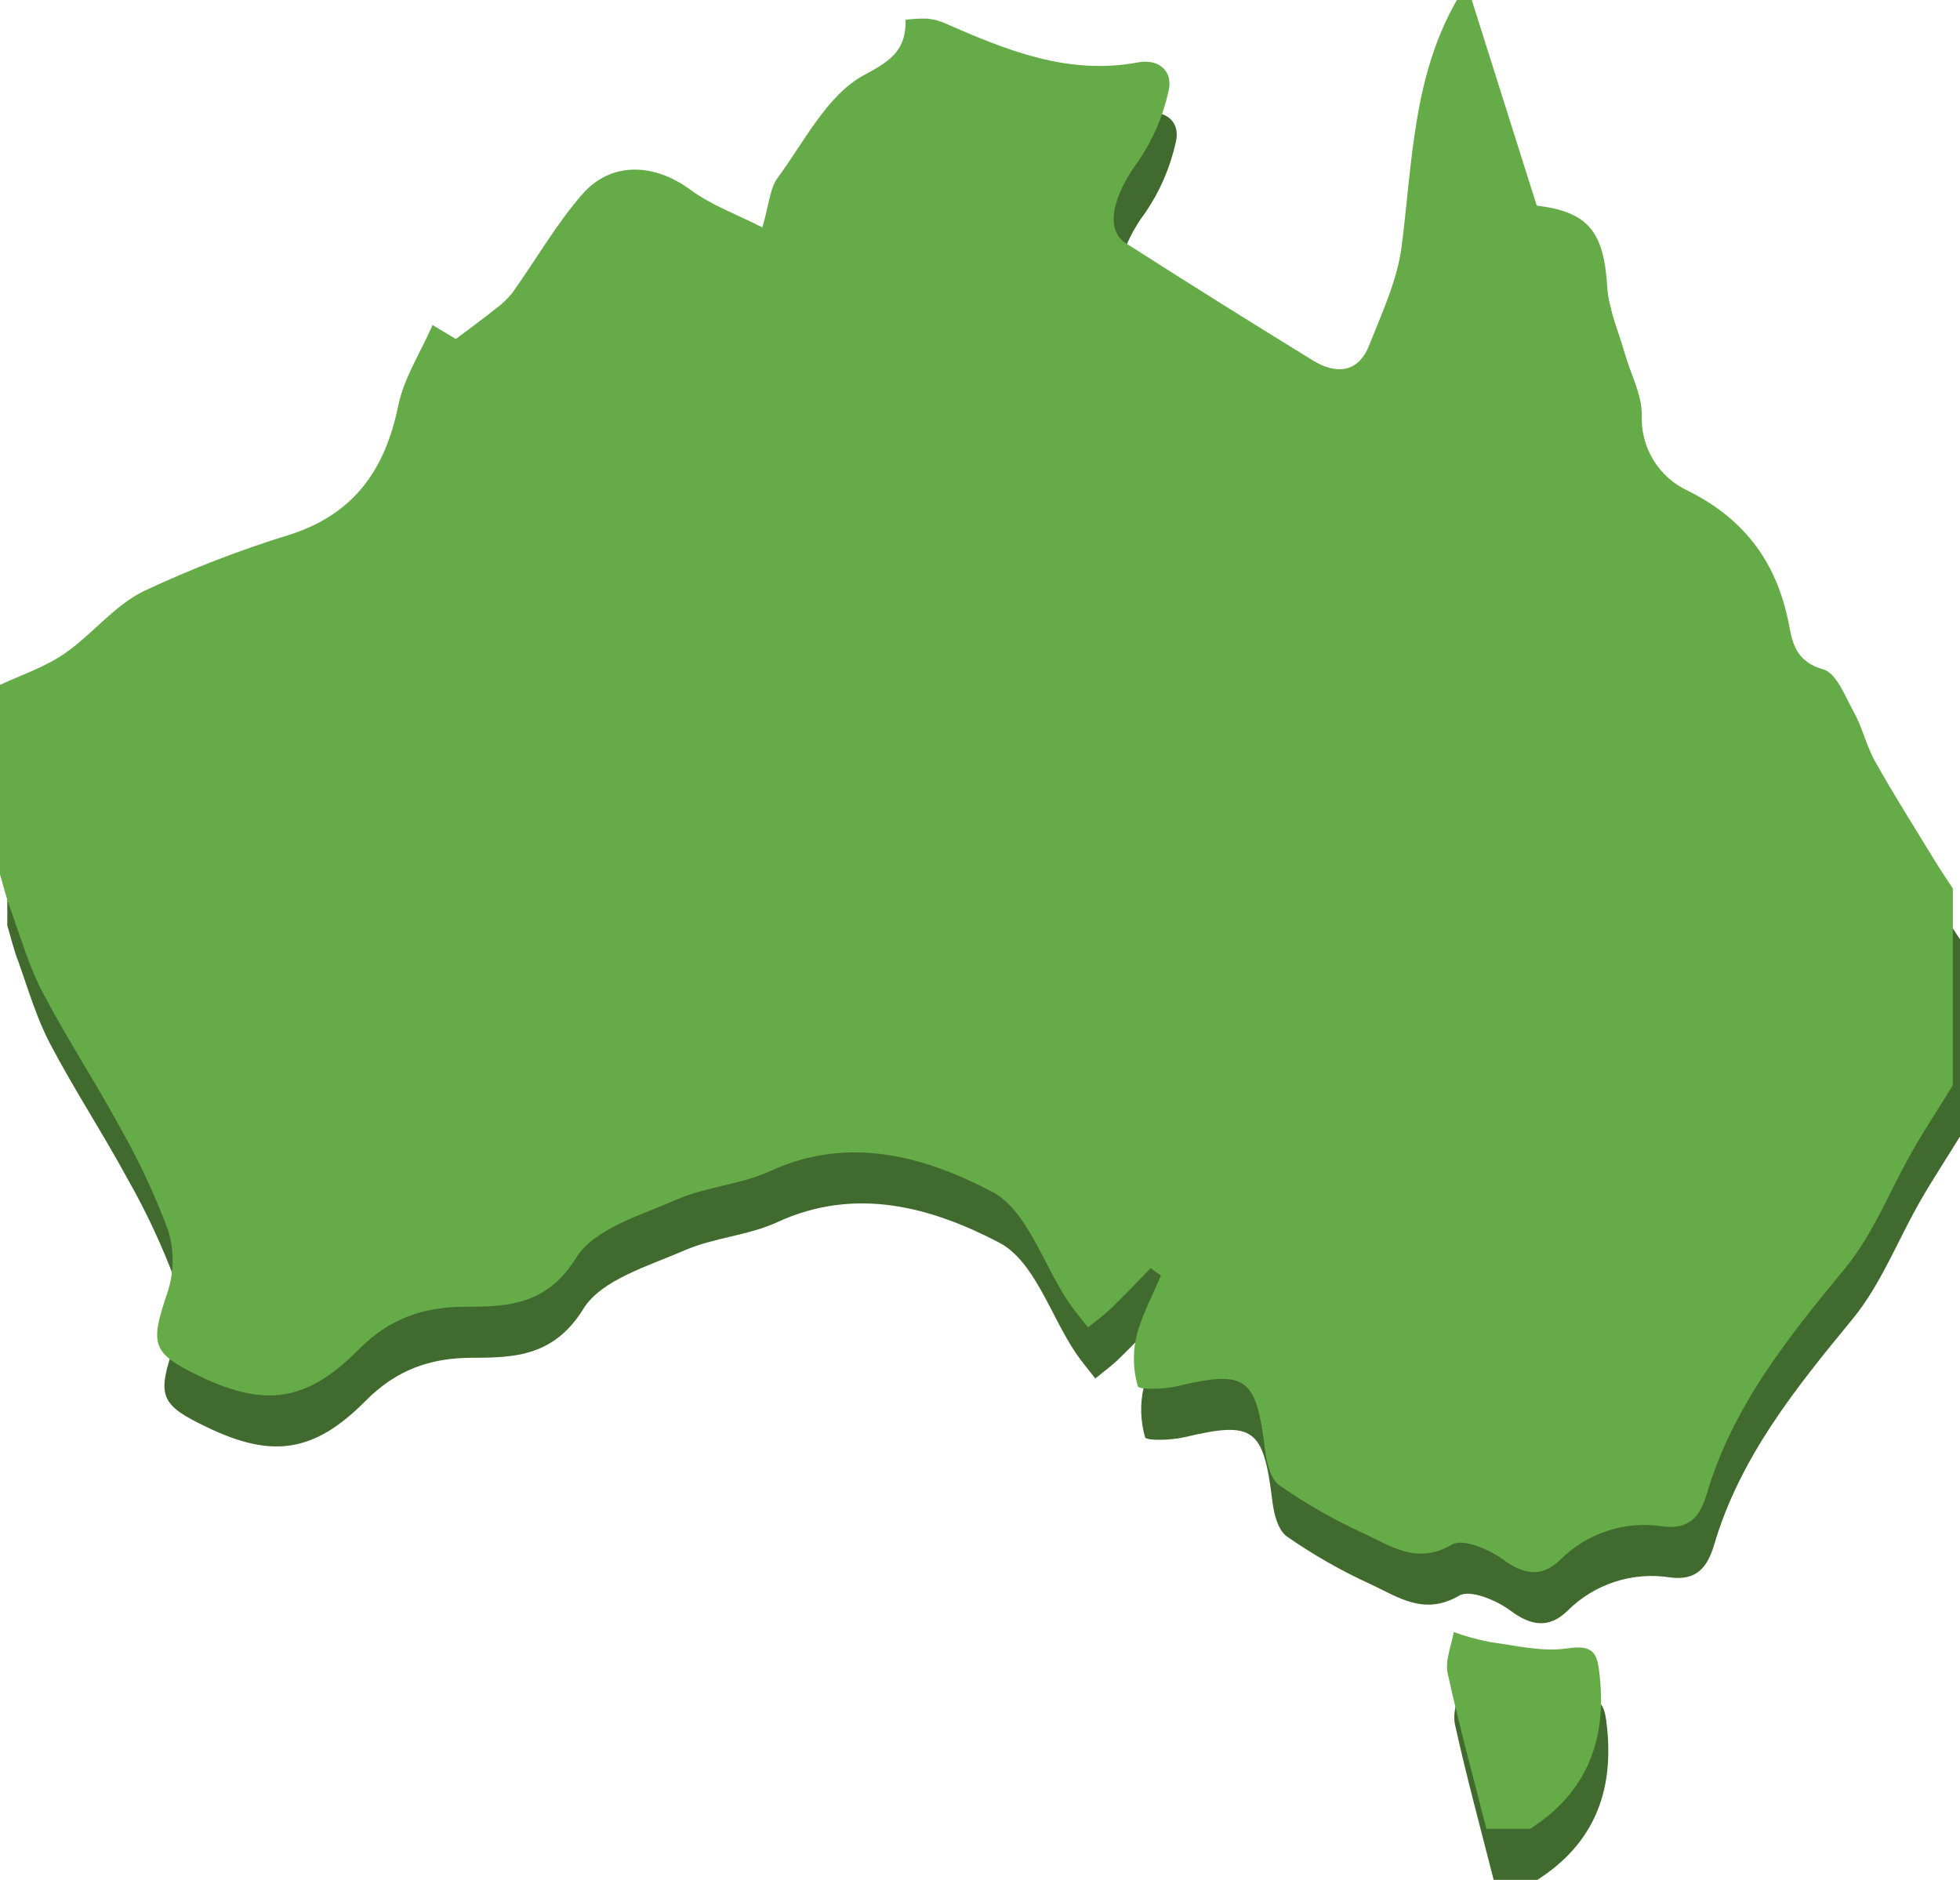
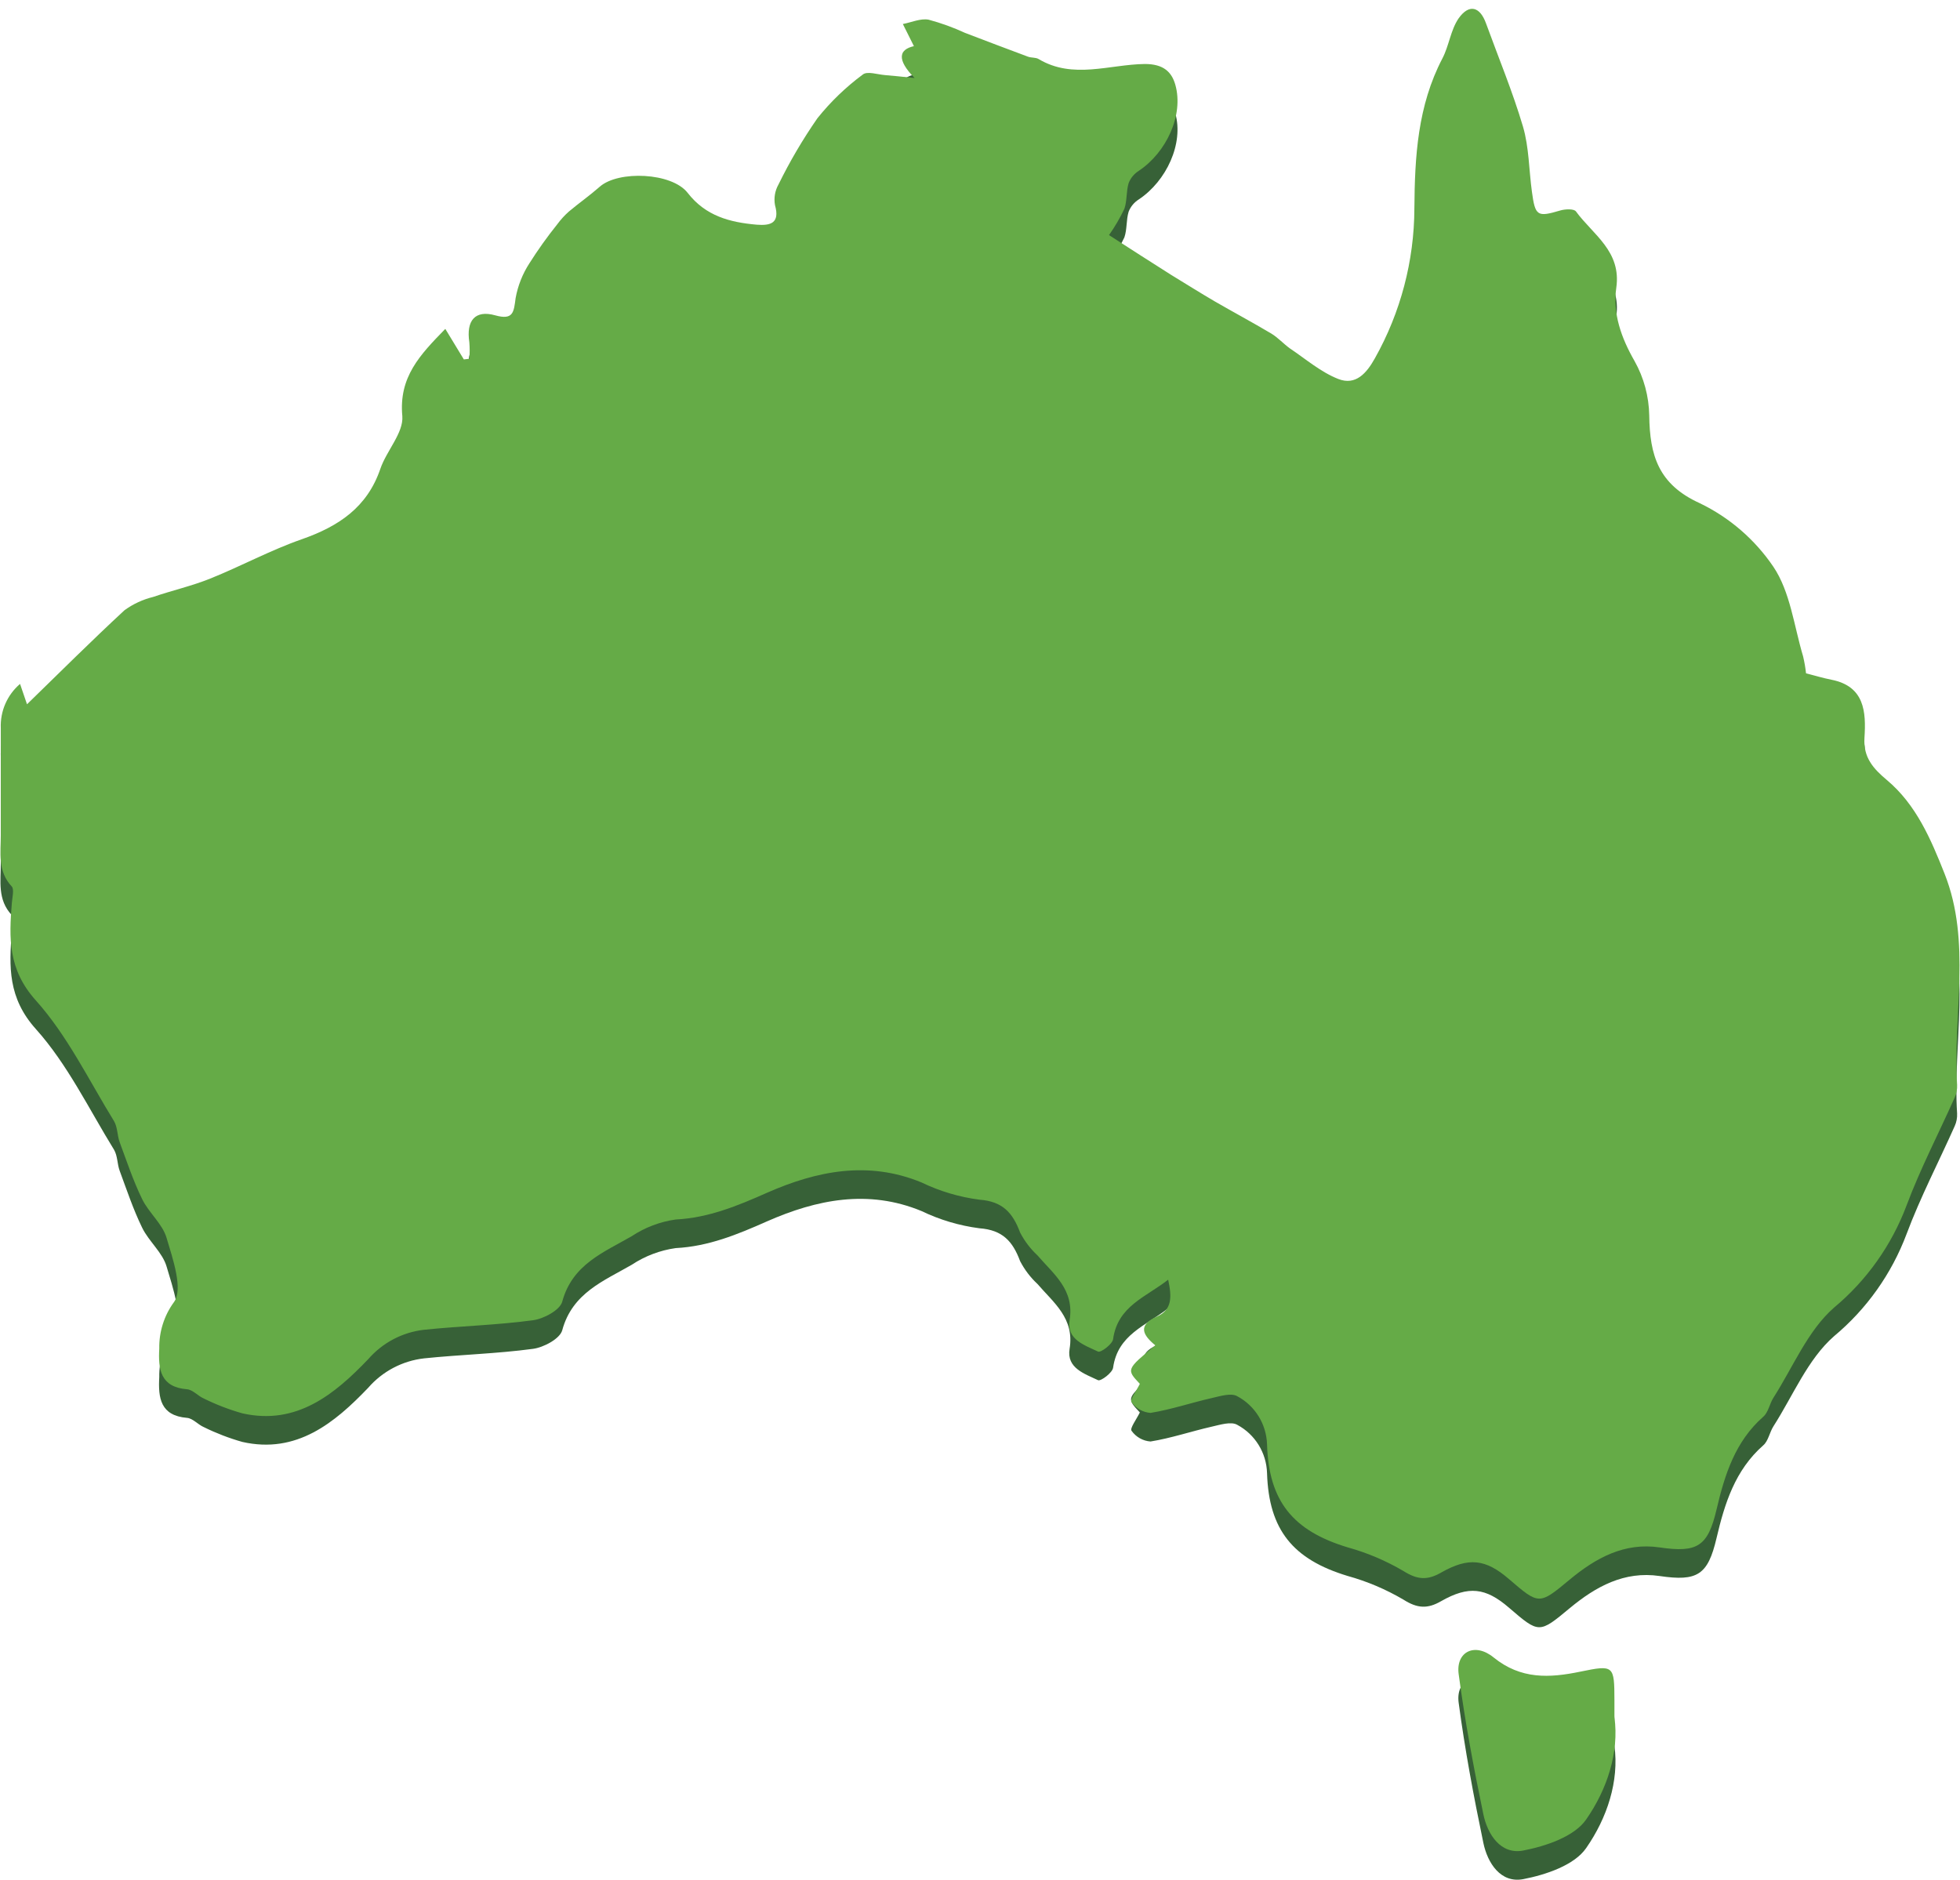
- <svg xmlns="http://www.w3.org/2000/svg" id="Calque_1" data-name="Calque 1" viewBox="0 0 269 258">
-   <defs>
-     <style>.cls-1{fill:#416b2e;}.cls-2{fill:#65ab47;}</style>
+ <svg xmlns="http://www.w3.org/2000/svg" width="269" height="258" viewBox="0 0 71.173 68.263" version="1.1" id="svg8">
+   <defs id="defs2">
+     <style id="style4518">.cls-1{fill:#65ab47;}</style>
  </defs>
-   <path class="cls-1" d="M165,416.89v-26c3-1.4,6.16-2.44,8.82-4.27,3.79-2.61,6.8-6.55,10.83-8.56A153.36,153.36,0,0,1,205,370.2c8.68-2.87,12.88-8.94,14.65-17.61.78-3.8,3.06-7.3,4.72-11.09l3.19,1.92c2.33-1.77,3.92-2.91,5.44-4.13a12.25,12.25,0,0,0,2.35-2.25c3.21-4.51,6-9.41,9.61-13.53,4-4.55,9.93-4.17,14.82-.56,2.86,2.11,6.35,3.37,9.85,5.15.93-3.13,1-5.35,2.14-6.85,3.66-5,6.81-11.38,11.84-14.07,3.88-2.06,5.74-3.52,5.68-7.58a20.68,20.68,0,0,1,2.83-.16,7.59,7.59,0,0,1,2.4.57c8.51,3.73,17,7.26,26.69,5.44,2.81-.53,4.87,1.2,4.15,4a27.48,27.48,0,0,1-4.14,9.58c-3.43,4.6-4.65,9.36-1.72,11.23q12.76,8.16,25.67,16.09c3.14,1.92,6.21,1.81,7.74-2.07,1.75-4.42,3.85-8.9,4.45-13.52,1.49-11.57,1.54-23.39,7.62-33.91h2c2.95,9.34,5.91,18.69,8.93,28.26,7.05.86,9.22,3.53,9.68,11.21.19,3,1.52,6,2.38,9s2.36,5.68,2.36,8.52a10.92,10.92,0,0,0,6.39,10.44c8,4,12.34,10.18,13.89,18.78.46,2.52,1.24,4.75,4.62,5.7,1.82.51,3,3.7,4.2,5.86s1.74,4.75,3,6.92c2.57,4.58,5.39,9,8.13,13.51.78,1.29,1.64,2.52,2.46,3.78v27c-1.83,3-3.74,5.87-5.47,8.89-3.11,5.41-5.4,11.47-9.3,16.21-7.82,9.5-15.45,18.95-19,31-.94,3.14-2.45,4.92-6,4.46A16.33,16.33,0,0,0,379.1,511c-2.54,2.44-5,2.05-7.86-.1-1.91-1.41-5.54-2.91-7-2-4.81,2.8-8.39.15-12.15-1.59a73.81,73.81,0,0,1-11.47-6.54c-1.23-.86-1.8-3.16-2-4.89-1.22-10-2.55-11-12.09-8.73-1.78.42-5.23.51-5.37,0a13.55,13.55,0,0,1-.2-6.81c.72-2.89,2.21-5.6,3.37-8.39l-1.41-1c-1.75,1.78-3.46,3.6-5.26,5.34-1,1-2.22,1.87-3.33,2.8-.93-1.21-1.93-2.37-2.77-3.63-3.41-5.13-5.62-12.47-10.38-15-9.21-4.82-19.68-7.83-30.5-2.83-4,1.84-8.69,2.11-12.73,3.87-4.94,2.15-11.37,4-13.87,8-4,6.5-9.39,6.74-15.23,6.74s-10.48,1.68-14.67,5.91c-7.08,7.15-12.84,7.88-21.65,3.68-6.72-3.21-7-4.34-4.55-11.53a14.07,14.07,0,0,0,.14-8.42,96.36,96.36,0,0,0-6.66-14.28c-3.37-6.22-7.28-12.16-10.57-18.43-1.86-3.52-3-7.45-4.34-11.22C165.91,420.33,165.5,418.59,165,416.89Z" transform="translate(-164 -289.89)" />
-   <path class="cls-1" d="M369,547.89c-1.81-7.12-3.75-14.2-5.32-21.37-.37-1.73.52-3.75.84-5.63a35.06,35.06,0,0,0,4.93,1.36c3.57.48,7.26,1.4,10.71.87,3.78-.57,4.09.91,4.4,3.87.94,8.92-1.89,16-9.56,20.9Z" transform="translate(-164 -289.89)" />
-   <path class="cls-2" d="M164,409.89v-26c3-1.4,6.16-2.44,8.82-4.27,3.79-2.61,6.8-6.55,10.83-8.56A153.36,153.36,0,0,1,204,363.2c8.68-2.87,12.88-8.94,14.65-17.61.78-3.8,3.06-7.3,4.72-11.09l3.19,1.92c2.33-1.77,3.92-2.91,5.44-4.13a12.25,12.25,0,0,0,2.35-2.25c3.21-4.51,6-9.41,9.61-13.53,4-4.55,9.93-4.17,14.82-.56,2.86,2.11,6.35,3.37,9.85,5.15.93-3.13,1-5.35,2.14-6.85,3.66-5,6.81-11.38,11.84-14.07,3.88-2.06,5.74-3.52,5.68-7.58a20.68,20.68,0,0,1,2.83-.16,7.59,7.59,0,0,1,2.4.57c8.51,3.73,17,7.26,26.69,5.44,2.81-.53,4.87,1.2,4.15,4a27.48,27.48,0,0,1-4.14,9.58c-3.43,4.6-4.65,9.36-1.72,11.23q12.76,8.16,25.67,16.09c3.14,1.92,6.21,1.81,7.74-2.07,1.75-4.42,3.85-8.9,4.45-13.52,1.49-11.57,1.54-23.39,7.62-33.91h2c2.95,9.34,5.91,18.69,8.93,28.26,7.05.86,9.22,3.53,9.68,11.21.19,3,1.52,6,2.38,9s2.36,5.68,2.36,8.52a10.92,10.92,0,0,0,6.39,10.44c8,4,12.34,10.18,13.89,18.78.46,2.52,1.24,4.75,4.62,5.7,1.82.51,3,3.7,4.2,5.86s1.74,4.75,3,6.92c2.57,4.58,5.39,9,8.13,13.51.78,1.29,1.64,2.52,2.46,3.78v27c-1.83,3-3.74,5.87-5.47,8.89-3.11,5.41-5.4,11.47-9.3,16.21-7.82,9.5-15.45,18.95-19,31-.94,3.14-2.45,4.92-6,4.46A16.33,16.33,0,0,0,378.1,504c-2.54,2.44-5,2-7.86-.1-1.91-1.41-5.54-2.91-7-2-4.81,2.8-8.39.15-12.15-1.59a73.81,73.81,0,0,1-11.47-6.54c-1.23-.86-1.8-3.16-2-4.89-1.22-10-2.55-11-12.09-8.73-1.78.42-5.23.51-5.37,0a13.55,13.55,0,0,1-.2-6.81c.72-2.89,2.21-5.6,3.37-8.39l-1.41-1c-1.75,1.78-3.46,3.6-5.26,5.34-1,1-2.22,1.87-3.33,2.8-.93-1.21-1.93-2.37-2.77-3.63-3.41-5.13-5.62-12.47-10.38-15-9.21-4.82-19.68-7.83-30.5-2.83-4,1.84-8.69,2.11-12.73,3.87-4.94,2.15-11.37,4-13.87,8-4,6.5-9.39,6.74-15.23,6.74s-10.48,1.68-14.67,5.91c-7.08,7.15-12.84,7.88-21.65,3.68-6.72-3.21-7-4.34-4.55-11.53a14.07,14.07,0,0,0,.14-8.42,96.36,96.36,0,0,0-6.66-14.28c-3.37-6.22-7.28-12.16-10.57-18.43-1.86-3.52-3-7.45-4.34-11.22C164.91,413.33,164.5,411.59,164,409.89Z" transform="translate(-164 -289.89)" />
-   <path class="cls-2" d="M368,540.89c-1.81-7.12-3.75-14.2-5.32-21.37-.37-1.73.52-3.75.84-5.63a35.06,35.06,0,0,0,4.93,1.36c3.57.48,7.26,1.4,10.71.87,3.78-.57,4.09.91,4.4,3.87.94,8.92-1.89,16-9.56,20.9Z" transform="translate(-164 -289.89)" />
+   <g id="layer1" transform="translate(0,-228.7375)">
+     <g id="g4536" transform="matrix(0.2667027,0,0,0.2729055,0.09935021,228.8139)">
+       <path id="path4524-4" d="m 154.82,187.661 c -1.845,-1.914 -1.845,-1.914 2.104,-5.123 -1.695,-1.364 -2.443,-2.669 0.219,-3.827 2.094,-0.903 2.044,-2.63 1.535,-4.907 -3.071,2.355 -6.86,3.494 -7.498,7.91 -0.09,0.667 -1.675,1.825 -2.044,1.659 -1.805,-0.844 -4.317,-1.6 -3.879,-4.171 0.688,-4.063 -2.164,-6.124 -4.377,-8.636 a 11.347,11.168 0 0 1 -2.363,-3.042 c -0.997,-2.61 -2.363,-4.141 -5.544,-4.367 a 25.924,25.515 0 0 1 -7.867,-2.287 c -7.279,-2.944 -14.308,-1.531 -21.038,1.364 -4.048,1.757 -7.977,3.337 -12.443,3.562 a 14.577,14.347 0 0 0 -5.982,2.218 c -3.799,2.149 -8.086,3.739 -9.462,8.705 -0.309,1.138 -2.533,2.296 -3.988,2.483 -4.916,0.648 -9.891,0.765 -14.826,1.266 a 11.885,11.698 0 0 0 -7.618,3.925 c -4.547,4.642 -9.731,8.832 -17.13,7.193 a 30.69,30.206 0 0 1 -5.225,-1.963 c -0.808,-0.334 -1.516,-1.178 -2.303,-1.237 -3.629,-0.294 -3.938,-2.659 -3.779,-5.427 a 10.27,10.108 0 0 1 1.994,-6.163 c 1.286,-1.708 -0.14,-5.731 -0.997,-8.548 -0.558,-1.874 -2.423,-3.346 -3.33,-5.172 -1.216,-2.434 -2.094,-5.025 -3.061,-7.576 -0.339,-0.903 -0.269,-1.963 -0.768,-2.797 C 11.72,147.259 8.809,141.331 4.511,136.65 0.703,132.509 0.852,128.338 1.241,123.667 c 0.06,-0.736 0.329,-1.776 0,-2.169 -1.994,-2.061 -1.496,-4.544 -1.506,-6.948 0,-4.711 0,-9.421 0,-14.132 a 7.428,7.311 0 0 1 2.622,-5.888 l 0.947,2.709 c 4.367,-4.151 8.734,-8.41 13.271,-12.512 a 11.137,10.962 0 0 1 3.889,-1.766 c 2.572,-0.864 5.255,-1.452 7.777,-2.444 4.198,-1.649 8.226,-3.788 12.483,-5.24 4.985,-1.708 8.894,-4.22 10.689,-9.372 0.848,-2.414 3.171,-4.789 2.991,-7.007 -0.499,-5.201 2.393,-8.145 5.853,-11.609 l 2.523,4.063 0.748,-0.088 a 13.79,13.572 0 0 0 0,-2.188 c -0.449,-2.895 0.778,-4.338 3.52,-3.592 2.473,0.677 2.533,-0.422 2.782,-2.296 a 12.802,12.601 0 0 1 1.874,-4.622 57.83,56.919 0 0 1 3.799,-5.201 11.207,11.03 0 0 1 1.575,-1.688 c 1.376,-1.129 2.862,-2.149 4.208,-3.307 2.543,-2.188 9.811,-1.894 11.965,0.815 2.463,3.101 5.763,3.925 9.412,4.239 1.845,0.137 3.181,-0.167 2.483,-2.601 a 4.138,4.073 0 0 1 0.479,-2.758 68.798,67.714 0 0 1 5.294,-8.803 33.133,32.611 0 0 1 6.182,-5.819 c 0.608,-0.481 1.994,0 3.061,0.079 1.067,0.079 1.994,0.186 3.988,0.383 -2.493,-2.473 -2.104,-3.798 -0.09,-4.239 l -1.506,-2.944 c 1.167,-0.216 2.403,-0.775 3.5,-0.579 a 31.398,30.903 0 0 1 4.985,1.766 c 2.852,1.06 5.703,2.13 8.555,3.16 0.459,0.167 1.047,0.079 1.446,0.314 4.686,2.738 9.672,0.707 14.468,0.658 2.553,0 3.659,1.079 4.148,2.777 1.157,4.004 -1.216,8.999 -4.985,11.443 a 3.45,3.396 0 0 0 -1.376,1.629 c -0.339,1.099 -0.199,2.345 -0.578,3.415 a 23.73,23.356 0 0 1 -2.094,3.503 c 2.862,1.796 5.663,3.572 8.485,5.309 1.994,1.187 3.889,2.355 5.863,3.484 2.572,1.452 5.195,2.826 7.747,4.308 0.897,0.53 1.635,1.335 2.513,1.963 2.174,1.423 4.228,3.17 6.611,4.082 2.383,0.913 3.869,-0.795 4.985,-2.758 a 41.418,40.766 0 0 0 5.374,-19.922 c 0.05,-6.928 0.449,-13.67 3.809,-19.961 0.907,-1.688 1.127,-3.788 2.204,-5.329 1.416,-1.963 2.901,-1.619 3.739,0.648 1.705,4.583 3.629,9.097 5.035,13.739 0.828,2.758 0.808,5.77 1.216,8.665 0.449,3.258 0.738,3.396 3.839,2.502 0.668,-0.196 1.874,-0.255 2.154,0.118 2.323,3.101 6.212,5.29 5.494,10.167 -0.499,3.435 0.668,6.644 2.493,9.755 a 15.495,15.25 0 0 1 1.994,7.223 c 0.07,5.299 1.236,9.176 6.87,11.678 a 25.405,25.005 0 0 1 10.031,8.459 c 2.303,3.346 2.802,7.851 4.048,11.924 a 18.406,18.116 0 0 1 0.399,2.257 c 1.236,0.314 2.343,0.638 3.46,0.854 4.517,0.873 4.726,4.269 4.497,7.713 -0.179,2.63 1.206,4.122 3.051,5.633 3.988,3.268 5.982,7.851 7.847,12.444 3.709,9.127 1.117,18.734 1.715,28.116 a 3.639,3.582 0 0 1 -0.329,1.688 c -2.184,4.789 -4.676,9.46 -6.551,14.357 a 33.163,32.64 0 0 1 -9.871,13.592 c -3.579,3.052 -5.584,7.91 -8.256,11.992 -0.528,0.805 -0.698,1.963 -1.386,2.532 -3.829,3.297 -5.255,7.723 -6.361,12.345 -1.177,4.907 -2.602,5.79 -7.757,5.044 -4.806,-0.687 -8.685,1.403 -12.244,4.289 -4.158,3.376 -4.158,3.376 -8.256,-0.069 -3.181,-2.689 -5.504,-2.944 -9.223,-0.883 -1.865,1.06 -3.25,0.981 -5.135,-0.186 a 31.727,31.227 0 0 0 -7.618,-3.16 c -7.428,-2.198 -10.729,-6.124 -10.968,-13.68 a 7.638,7.517 0 0 0 -4.058,-6.428 c -0.838,-0.481 -2.353,0 -3.52,0.255 -2.772,0.618 -5.484,1.521 -8.286,1.963 a 3.48,3.425 0 0 1 -2.582,-1.423 c -0.259,-0.324 0.668,-1.521 1.127,-2.444 z" class="cls-1" style="fill:#376137;fill-opacity:1;stroke-width:0.989" />
+       <path id="path4526-6" d="m 219.44,232.019 c 0.66,4.711 -1,9.617 -3.85,13.611 -1.6,2.277 -5.49,3.553 -8.56,4.132 -3.07,0.579 -4.87,-2.13 -5.44,-4.838 -1.32,-6.183 -2.51,-12.404 -3.36,-18.646 -0.4,-2.944 2.18,-4.259 4.76,-2.208 3.72,2.944 7.61,2.738 11.79,1.894 4.58,-0.922 4.65,-0.844 4.66,3.818 z" class="cls-1" style="fill:#376137;fill-opacity:1;stroke-width:0.991" />
+       <path id="path4524" d="m 154.82,183.856 c -1.845,-1.914 -1.845,-1.914 2.104,-5.123 -1.695,-1.364 -2.443,-2.669 0.219,-3.827 2.094,-0.903 2.044,-2.63 1.535,-4.907 -3.071,2.355 -6.86,3.494 -7.498,7.91 -0.09,0.667 -1.675,1.825 -2.044,1.659 -1.805,-0.844 -4.317,-1.6 -3.879,-4.171 0.688,-4.063 -2.164,-6.124 -4.377,-8.636 a 11.347,11.168 0 0 1 -2.363,-3.042 c -0.997,-2.61 -2.363,-4.141 -5.544,-4.367 a 25.924,25.515 0 0 1 -7.867,-2.287 c -7.279,-2.944 -14.308,-1.531 -21.038,1.364 -4.048,1.757 -7.977,3.337 -12.443,3.562 a 14.577,14.347 0 0 0 -5.982,2.218 c -3.799,2.149 -8.086,3.739 -9.462,8.705 -0.309,1.138 -2.533,2.296 -3.988,2.483 -4.916,0.648 -9.891,0.765 -14.826,1.266 a 11.885,11.698 0 0 0 -7.618,3.925 c -4.547,4.642 -9.731,8.832 -17.13,7.193 a 30.69,30.206 0 0 1 -5.225,-1.963 c -0.808,-0.334 -1.516,-1.178 -2.303,-1.237 -3.629,-0.294 -3.938,-2.659 -3.779,-5.427 a 10.27,10.108 0 0 1 1.994,-6.163 c 1.286,-1.708 -0.14,-5.731 -0.997,-8.548 -0.558,-1.874 -2.423,-3.346 -3.33,-5.172 -1.216,-2.434 -2.094,-5.025 -3.061,-7.576 -0.339,-0.903 -0.269,-1.963 -0.768,-2.797 C 11.72,143.453 8.809,137.526 4.511,132.845 0.703,128.703 0.852,124.532 1.241,119.861 c 0.06,-0.736 0.329,-1.776 0,-2.169 -1.994,-2.061 -1.496,-4.544 -1.506,-6.948 0,-4.711 0,-9.421 0,-14.132 a 7.428,7.311 0 0 1 2.622,-5.888 l 0.947,2.709 C 7.672,89.282 12.039,85.023 16.576,80.921 a 11.137,10.962 0 0 1 3.889,-1.766 c 2.572,-0.864 5.255,-1.452 7.777,-2.444 4.198,-1.649 8.226,-3.788 12.483,-5.24 4.985,-1.708 8.894,-4.22 10.689,-9.372 0.848,-2.414 3.171,-4.789 2.991,-7.007 -0.499,-5.201 2.393,-8.145 5.853,-11.609 l 2.523,4.063 0.748,-0.088 a 13.79,13.572 0 0 0 0,-2.188 c -0.449,-2.895 0.778,-4.338 3.52,-3.592 2.473,0.677 2.533,-0.422 2.782,-2.296 a 12.802,12.601 0 0 1 1.874,-4.622 57.83,56.919 0 0 1 3.799,-5.201 11.207,11.03 0 0 1 1.575,-1.688 c 1.376,-1.129 2.862,-2.149 4.208,-3.307 2.543,-2.188 9.811,-1.894 11.965,0.815 2.463,3.101 5.763,3.925 9.412,4.239 1.845,0.137 3.181,-0.167 2.483,-2.601 a 4.138,4.073 0 0 1 0.479,-2.758 68.798,67.714 0 0 1 5.294,-8.803 33.133,32.611 0 0 1 6.182,-5.819 c 0.608,-0.481 1.994,0 3.061,0.079 1.067,0.079 1.994,0.186 3.988,0.383 -2.493,-2.473 -2.104,-3.798 -0.09,-4.239 l -1.506,-2.944 c 1.167,-0.216 2.403,-0.775 3.5,-0.579 a 31.398,30.903 0 0 1 4.985,1.766 c 2.852,1.06 5.703,2.13 8.555,3.16 0.459,0.167 1.047,0.079 1.446,0.314 4.686,2.738 9.672,0.707 14.468,0.658 2.553,0 3.659,1.079 4.148,2.777 1.157,4.004 -1.216,8.999 -4.985,11.443 a 3.45,3.396 0 0 0 -1.376,1.629 c -0.339,1.099 -0.199,2.345 -0.578,3.415 a 23.73,23.356 0 0 1 -2.094,3.503 c 2.862,1.796 5.663,3.572 8.485,5.309 1.994,1.187 3.889,2.355 5.863,3.484 2.572,1.452 5.195,2.826 7.747,4.308 0.897,0.53 1.635,1.335 2.513,1.963 2.174,1.423 4.228,3.17 6.611,4.082 2.383,0.913 3.869,-0.795 4.985,-2.758 a 41.418,40.766 0 0 0 5.374,-19.922 c 0.05,-6.928 0.449,-13.67 3.809,-19.961 0.907,-1.688 1.127,-3.788 2.204,-5.329 1.416,-1.963 2.901,-1.619 3.739,0.648 1.705,4.583 3.629,9.097 5.035,13.739 0.828,2.758 0.808,5.77 1.216,8.665 0.449,3.258 0.738,3.396 3.839,2.502 0.668,-0.196 1.874,-0.255 2.154,0.118 2.323,3.101 6.212,5.29 5.494,10.167 -0.499,3.435 0.668,6.644 2.493,9.755 a 15.495,15.25 0 0 1 1.994,7.223 c 0.07,5.299 1.236,9.176 6.87,11.678 a 25.405,25.005 0 0 1 10.031,8.459 c 2.303,3.346 2.802,7.851 4.048,11.924 a 18.406,18.116 0 0 1 0.399,2.257 c 1.236,0.314 2.343,0.638 3.46,0.854 4.517,0.873 4.726,4.269 4.497,7.713 -0.179,2.63 1.206,4.122 3.051,5.633 3.988,3.268 5.982,7.851 7.847,12.444 3.709,9.127 1.117,18.734 1.715,28.116 a 3.639,3.582 0 0 1 -0.329,1.688 c -2.184,4.789 -4.676,9.46 -6.551,14.357 a 33.163,32.64 0 0 1 -9.871,13.592 c -3.579,3.052 -5.584,7.91 -8.256,11.992 -0.528,0.805 -0.698,1.963 -1.386,2.532 -3.829,3.297 -5.255,7.723 -6.361,12.345 -1.177,4.907 -2.602,5.79 -7.757,5.044 -4.806,-0.687 -8.685,1.403 -12.244,4.289 -4.158,3.376 -4.158,3.376 -8.256,-0.069 -3.181,-2.689 -5.504,-2.944 -9.223,-0.883 -1.865,1.06 -3.25,0.981 -5.135,-0.186 a 31.727,31.227 0 0 0 -7.618,-3.16 c -7.428,-2.198 -10.729,-6.124 -10.968,-13.68 a 7.638,7.517 0 0 0 -4.058,-6.428 c -0.838,-0.481 -2.353,0 -3.52,0.255 -2.772,0.618 -5.484,1.521 -8.286,1.963 a 3.48,3.425 0 0 1 -2.582,-1.423 c -0.259,-0.324 0.668,-1.521 1.127,-2.444 z" class="cls-1" style="fill:#65ab47;stroke-width:0.989" />
+       <path id="path4526" d="m 219.44,228.213 c 0.66,4.711 -1,9.617 -3.85,13.611 -1.6,2.277 -5.49,3.553 -8.56,4.132 -3.07,0.579 -4.87,-2.13 -5.44,-4.838 -1.32,-6.183 -2.51,-12.404 -3.36,-18.646 -0.4,-2.944 2.18,-4.259 4.76,-2.208 3.72,2.944 7.61,2.738 11.79,1.894 4.58,-0.922 4.65,-0.844 4.66,3.817 z" class="cls-1" style="fill:#65ab47;stroke-width:0.991" />
+     </g>
+   </g>
</svg>
